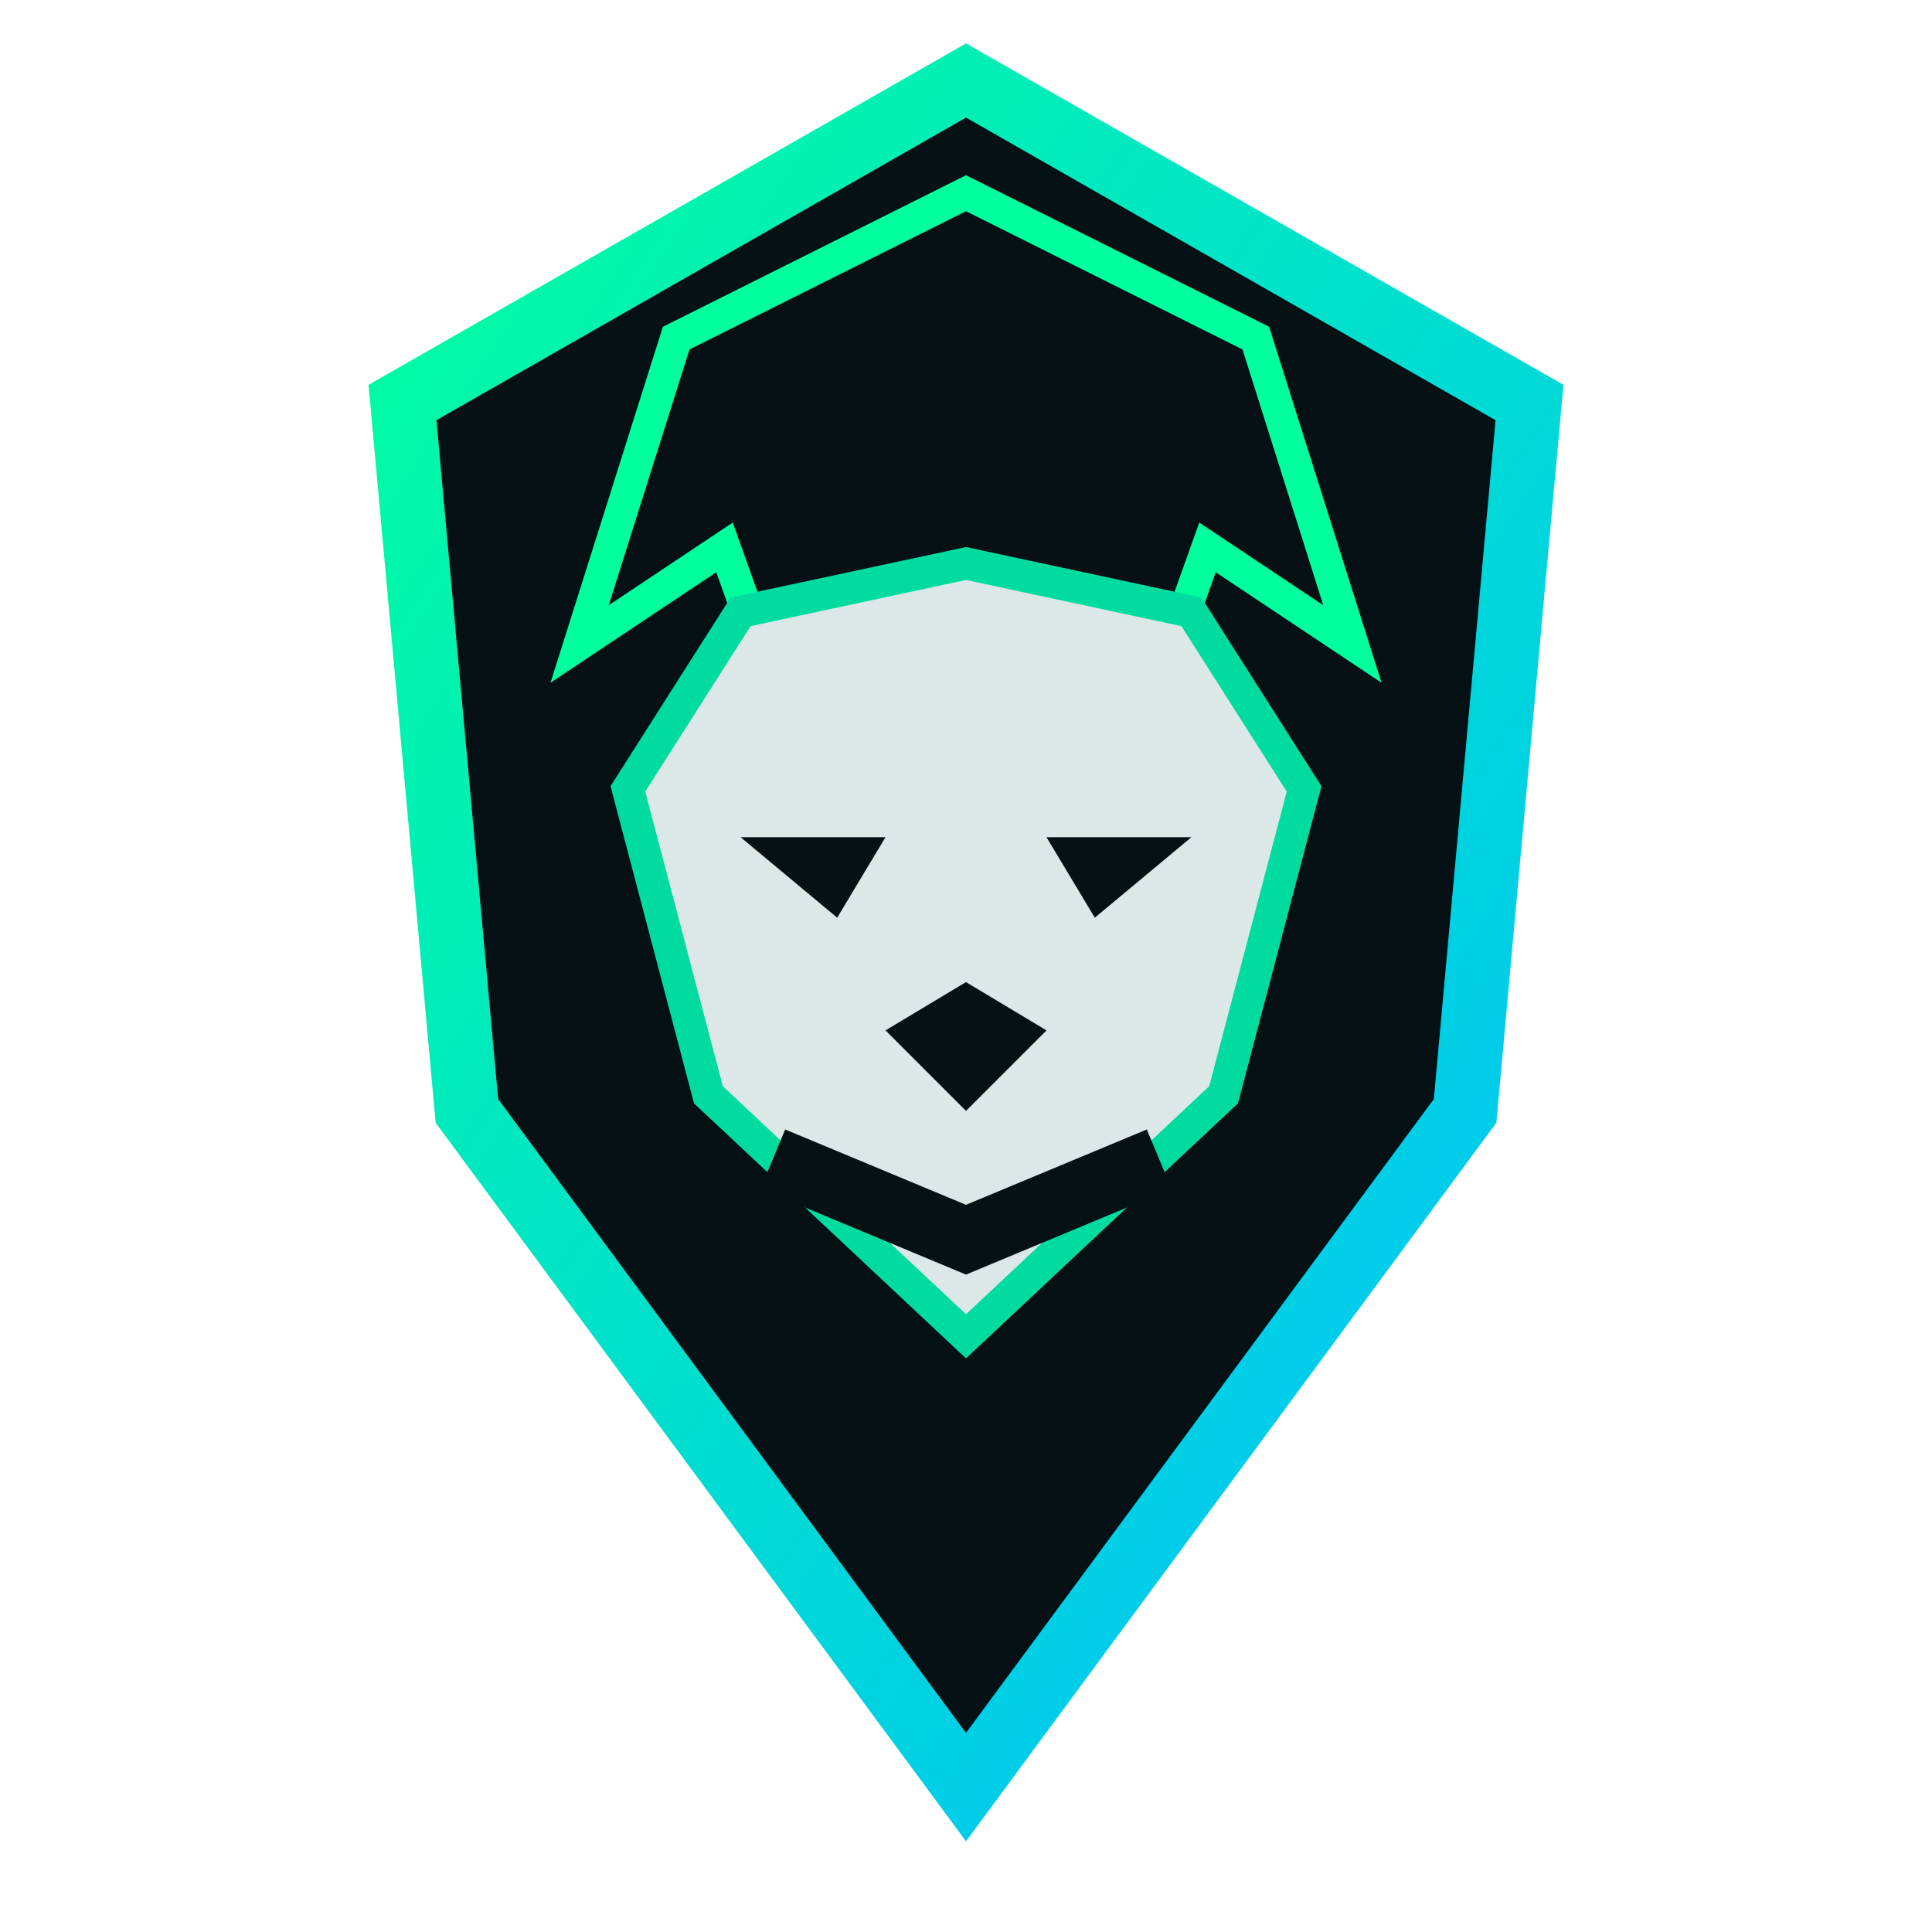
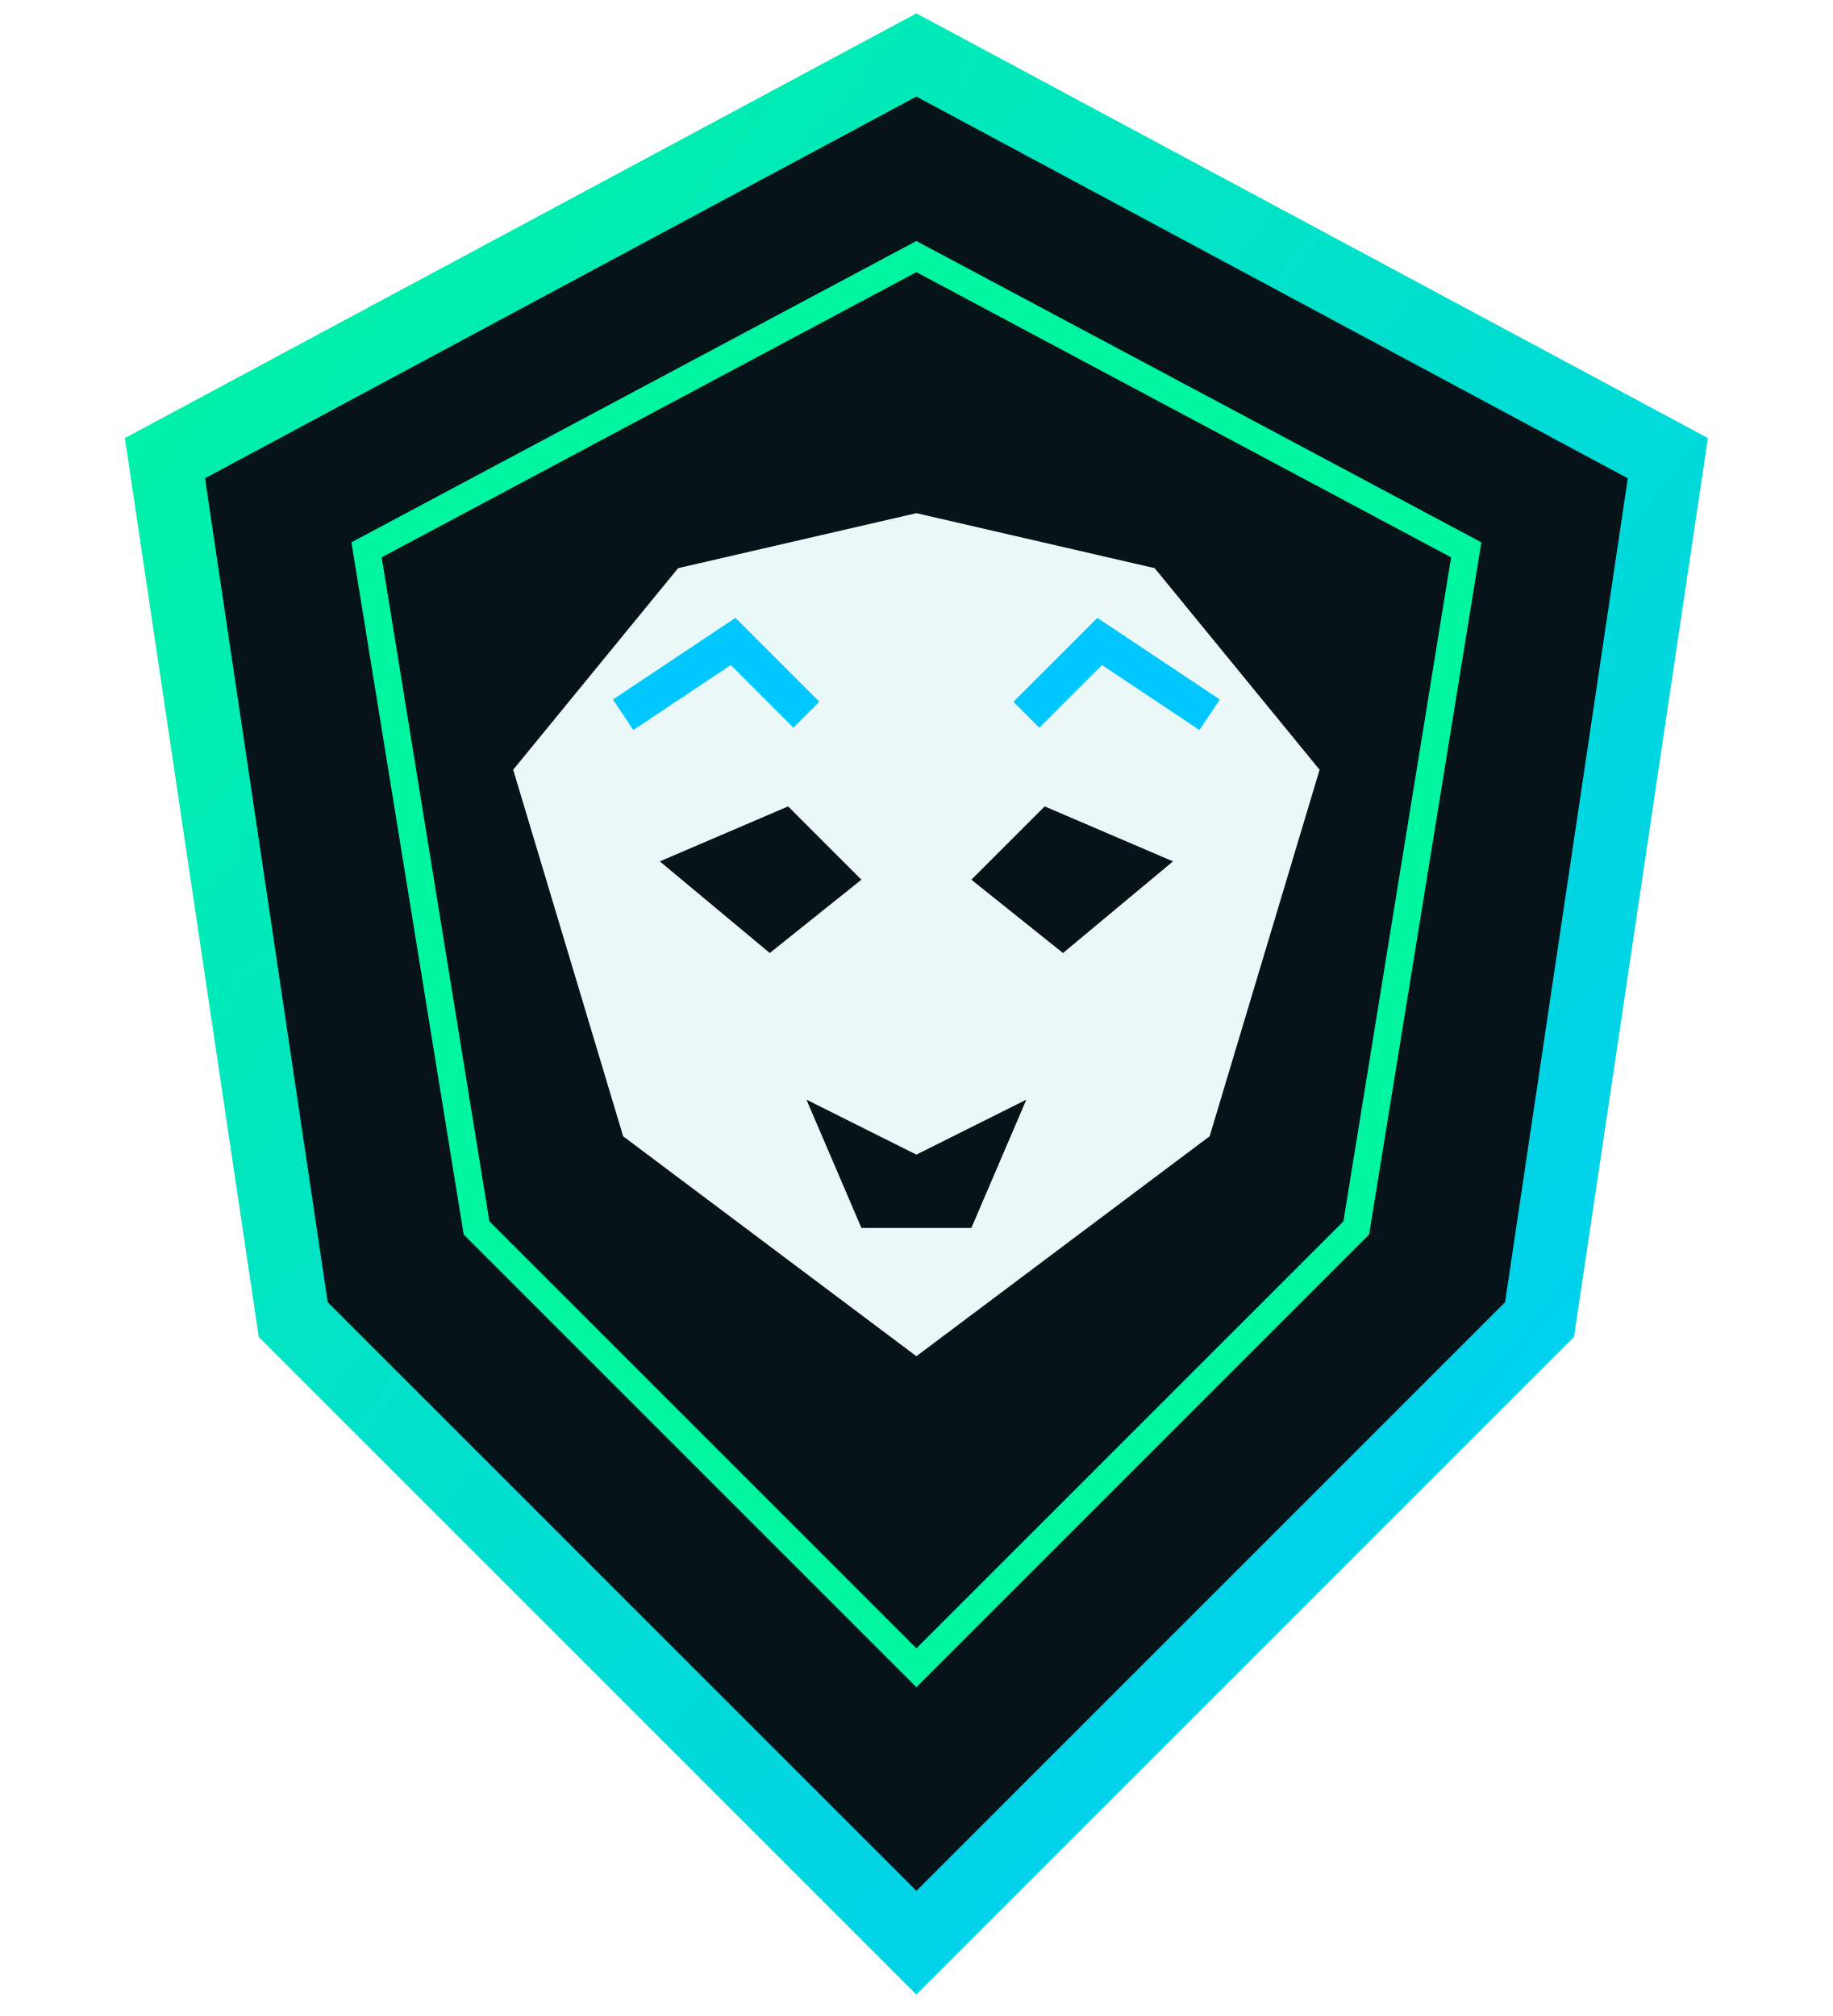
- <svg xmlns="http://www.w3.org/2000/svg" viewBox="0 0 120 120">
+ <svg xmlns="http://www.w3.org/2000/svg" viewBox="0 0 100 110">
  <defs>
    <linearGradient id="g" x1="0" y1="0" x2="1" y2="1">
-       <stop offset="0%" stop-color="#00ff9d" />
-       <stop offset="100%" stop-color="#00bfff" />
+       <stop stop-color="#00f5a0" />
+       <stop offset="1" stop-color="#00c8ff" />
    </linearGradient>
  </defs>
-   <path d="M60 5 95 25 91 69 60 111 29 69 25 25Z" fill="#061116" stroke="url(#g)" stroke-width="4" />
-   <path d="M36 40 42 21 60 12 78 21 84 40 75 34 70 48 60 42 50 48 45 34Z" fill="#071015" stroke="#00ff9d" stroke-width="2" />
-   <path d="M39 49 46 38 60 35 74 38 81 49 76 68 60 83 44 68Z" fill="#dce7e8" stroke="#00dca0" stroke-width="2" />
-   <path d="M46 52 55 52 52 57Z M65 52 74 52 68 57Z" fill="#061116" />
-   <path d="M55 64 60 61 65 64 60 69Z" fill="#061116" />
-   <path d="M48 72 60 77 72 72" fill="none" stroke="#061116" stroke-width="4" />
+   <path d="M50 3 91 25 84 72 50 106 16 72 9 25Z" fill="#061319" stroke="url(#g)" stroke-width="4" />
+   <path d="M50 14 80 30 74 67 50 91 26 67 20 30Z" fill="none" stroke="#00f5a0" stroke-width="1.5" />
+   <path d="M28 42 37 31 50 28 63 31 72 42 66 62 50 74 34 62Z" fill="#eaf8f7" />
+   <path d="M36 47 43 44 47 48 42 52Z M53 48 57 44 64 47 58 52Z" fill="#061319" />
+   <path d="M44 60 50 63 56 60 53 67 47 67Z" fill="#061319" />
+   <path d="M34 39 40 35 44 39 M56 39 60 35 66 39" fill="none" stroke="#00c8ff" stroke-width="2" />
</svg>
